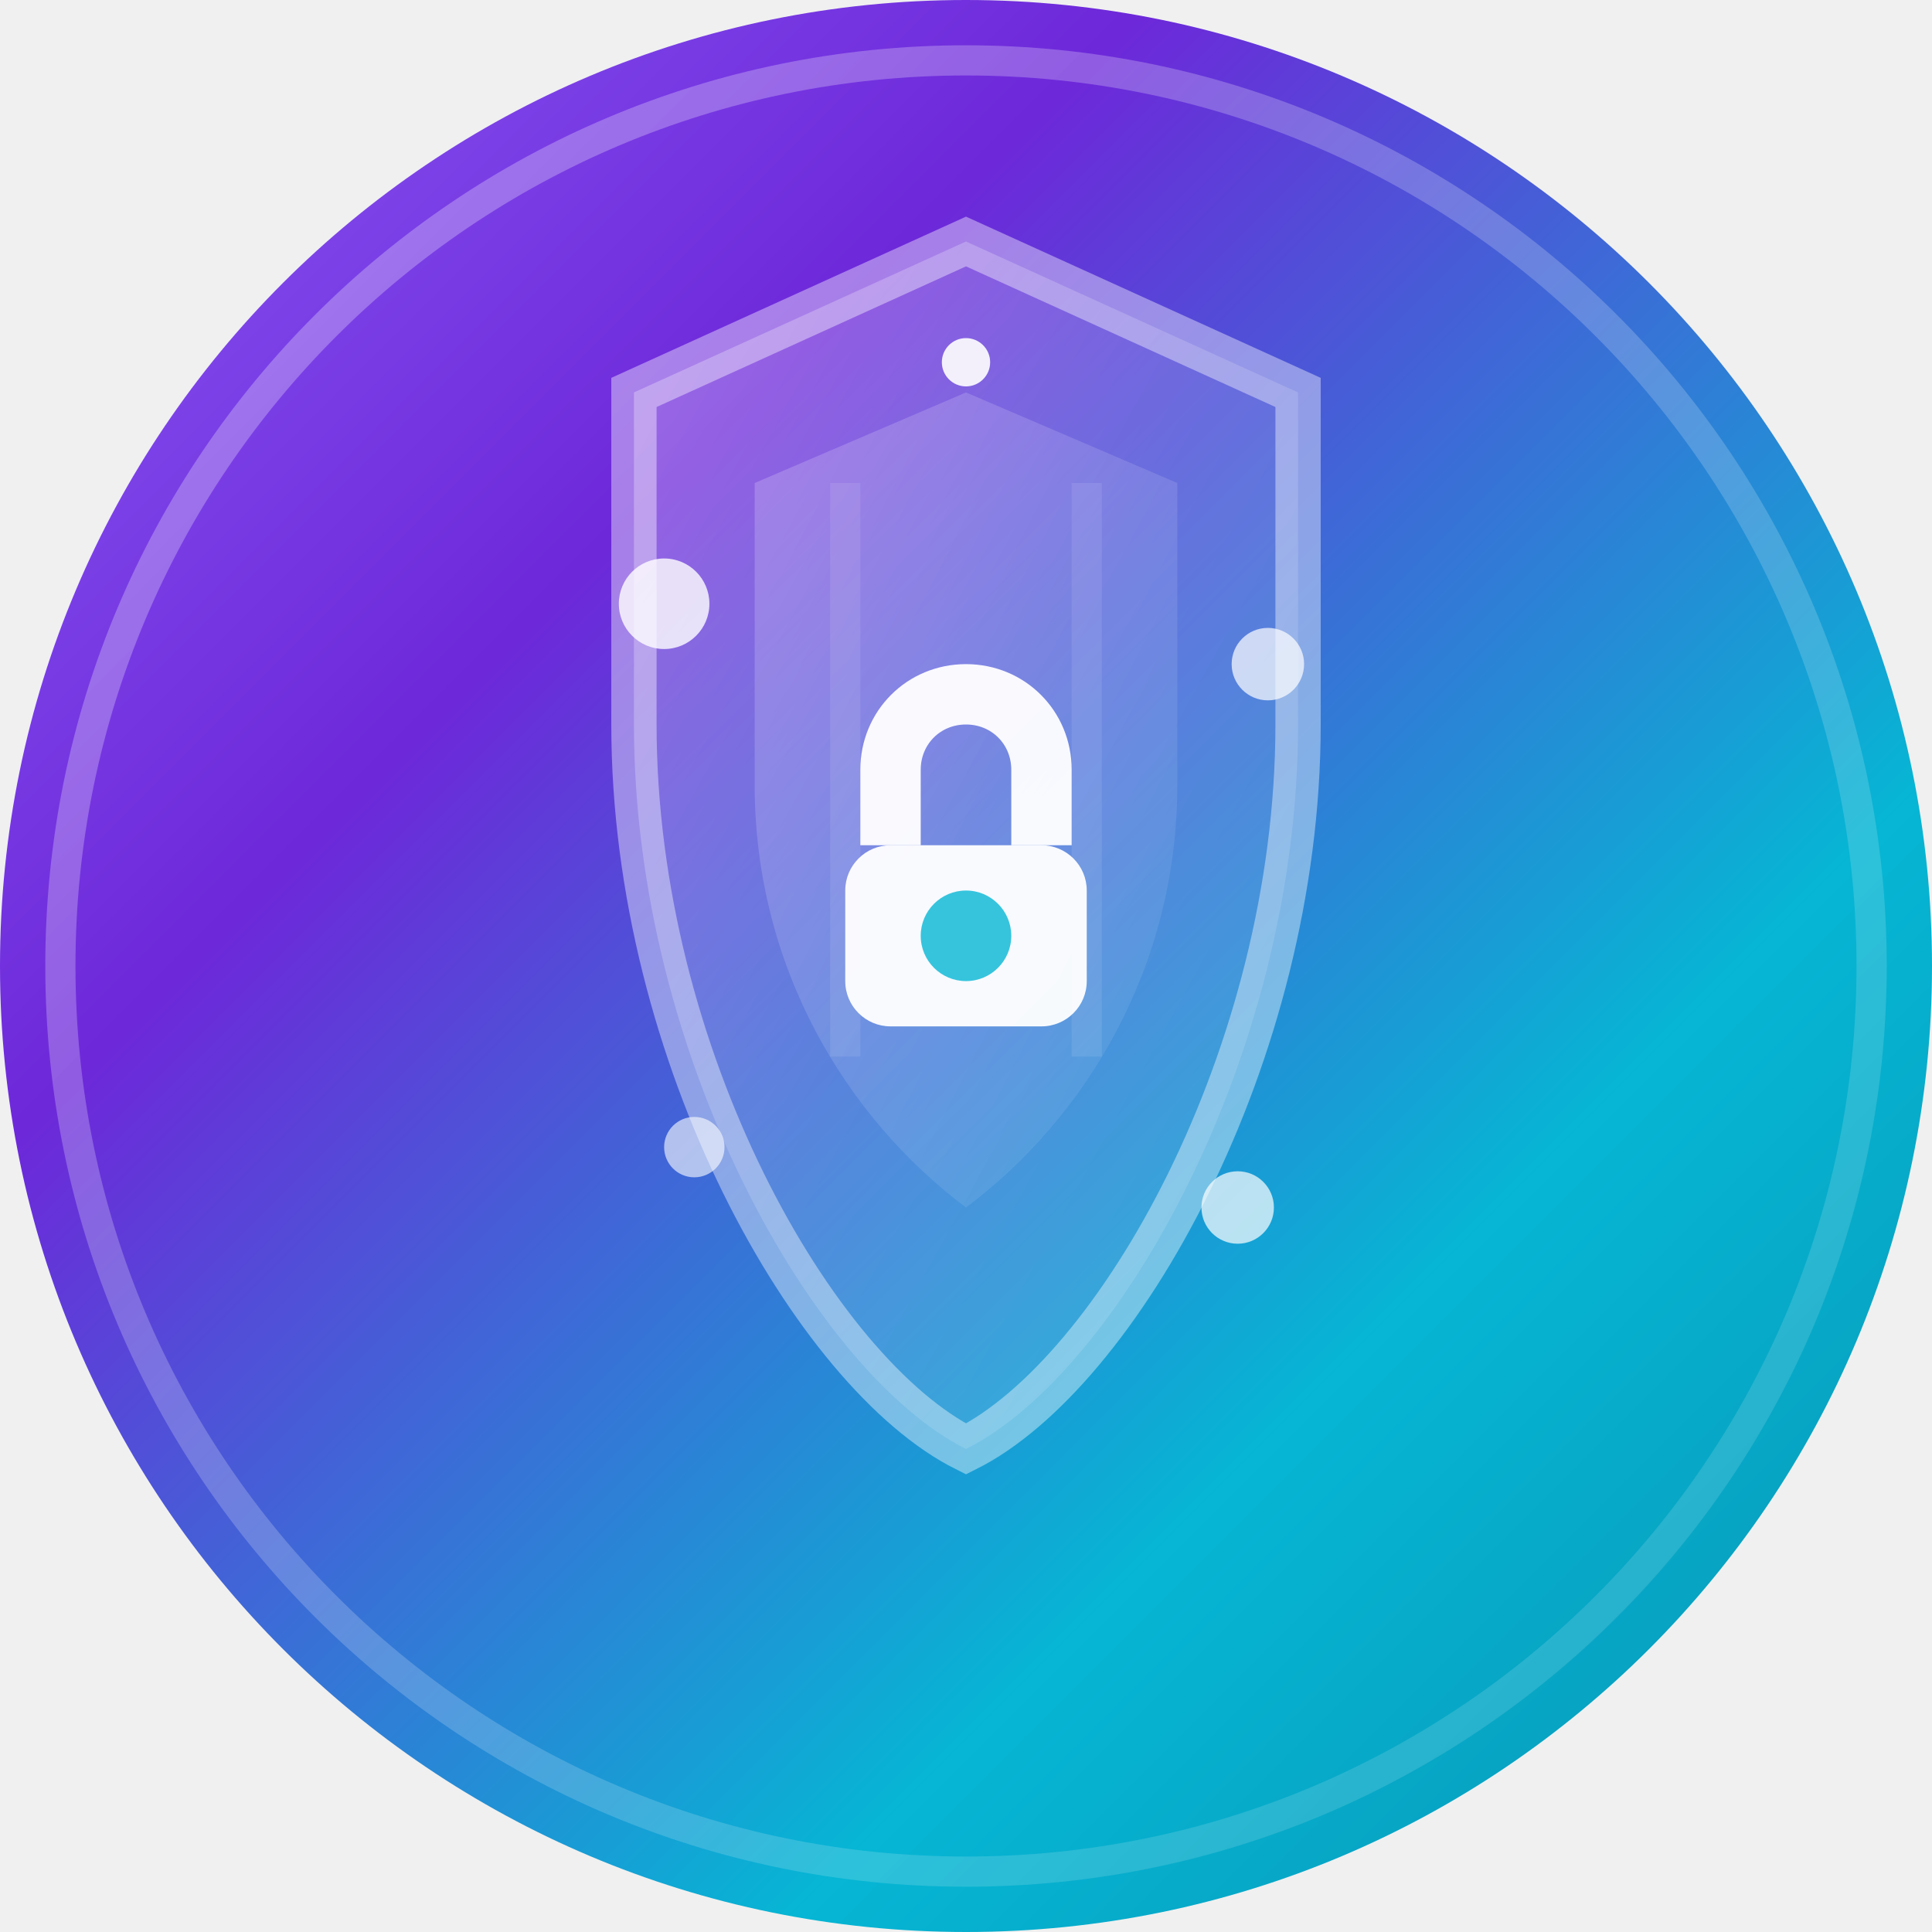
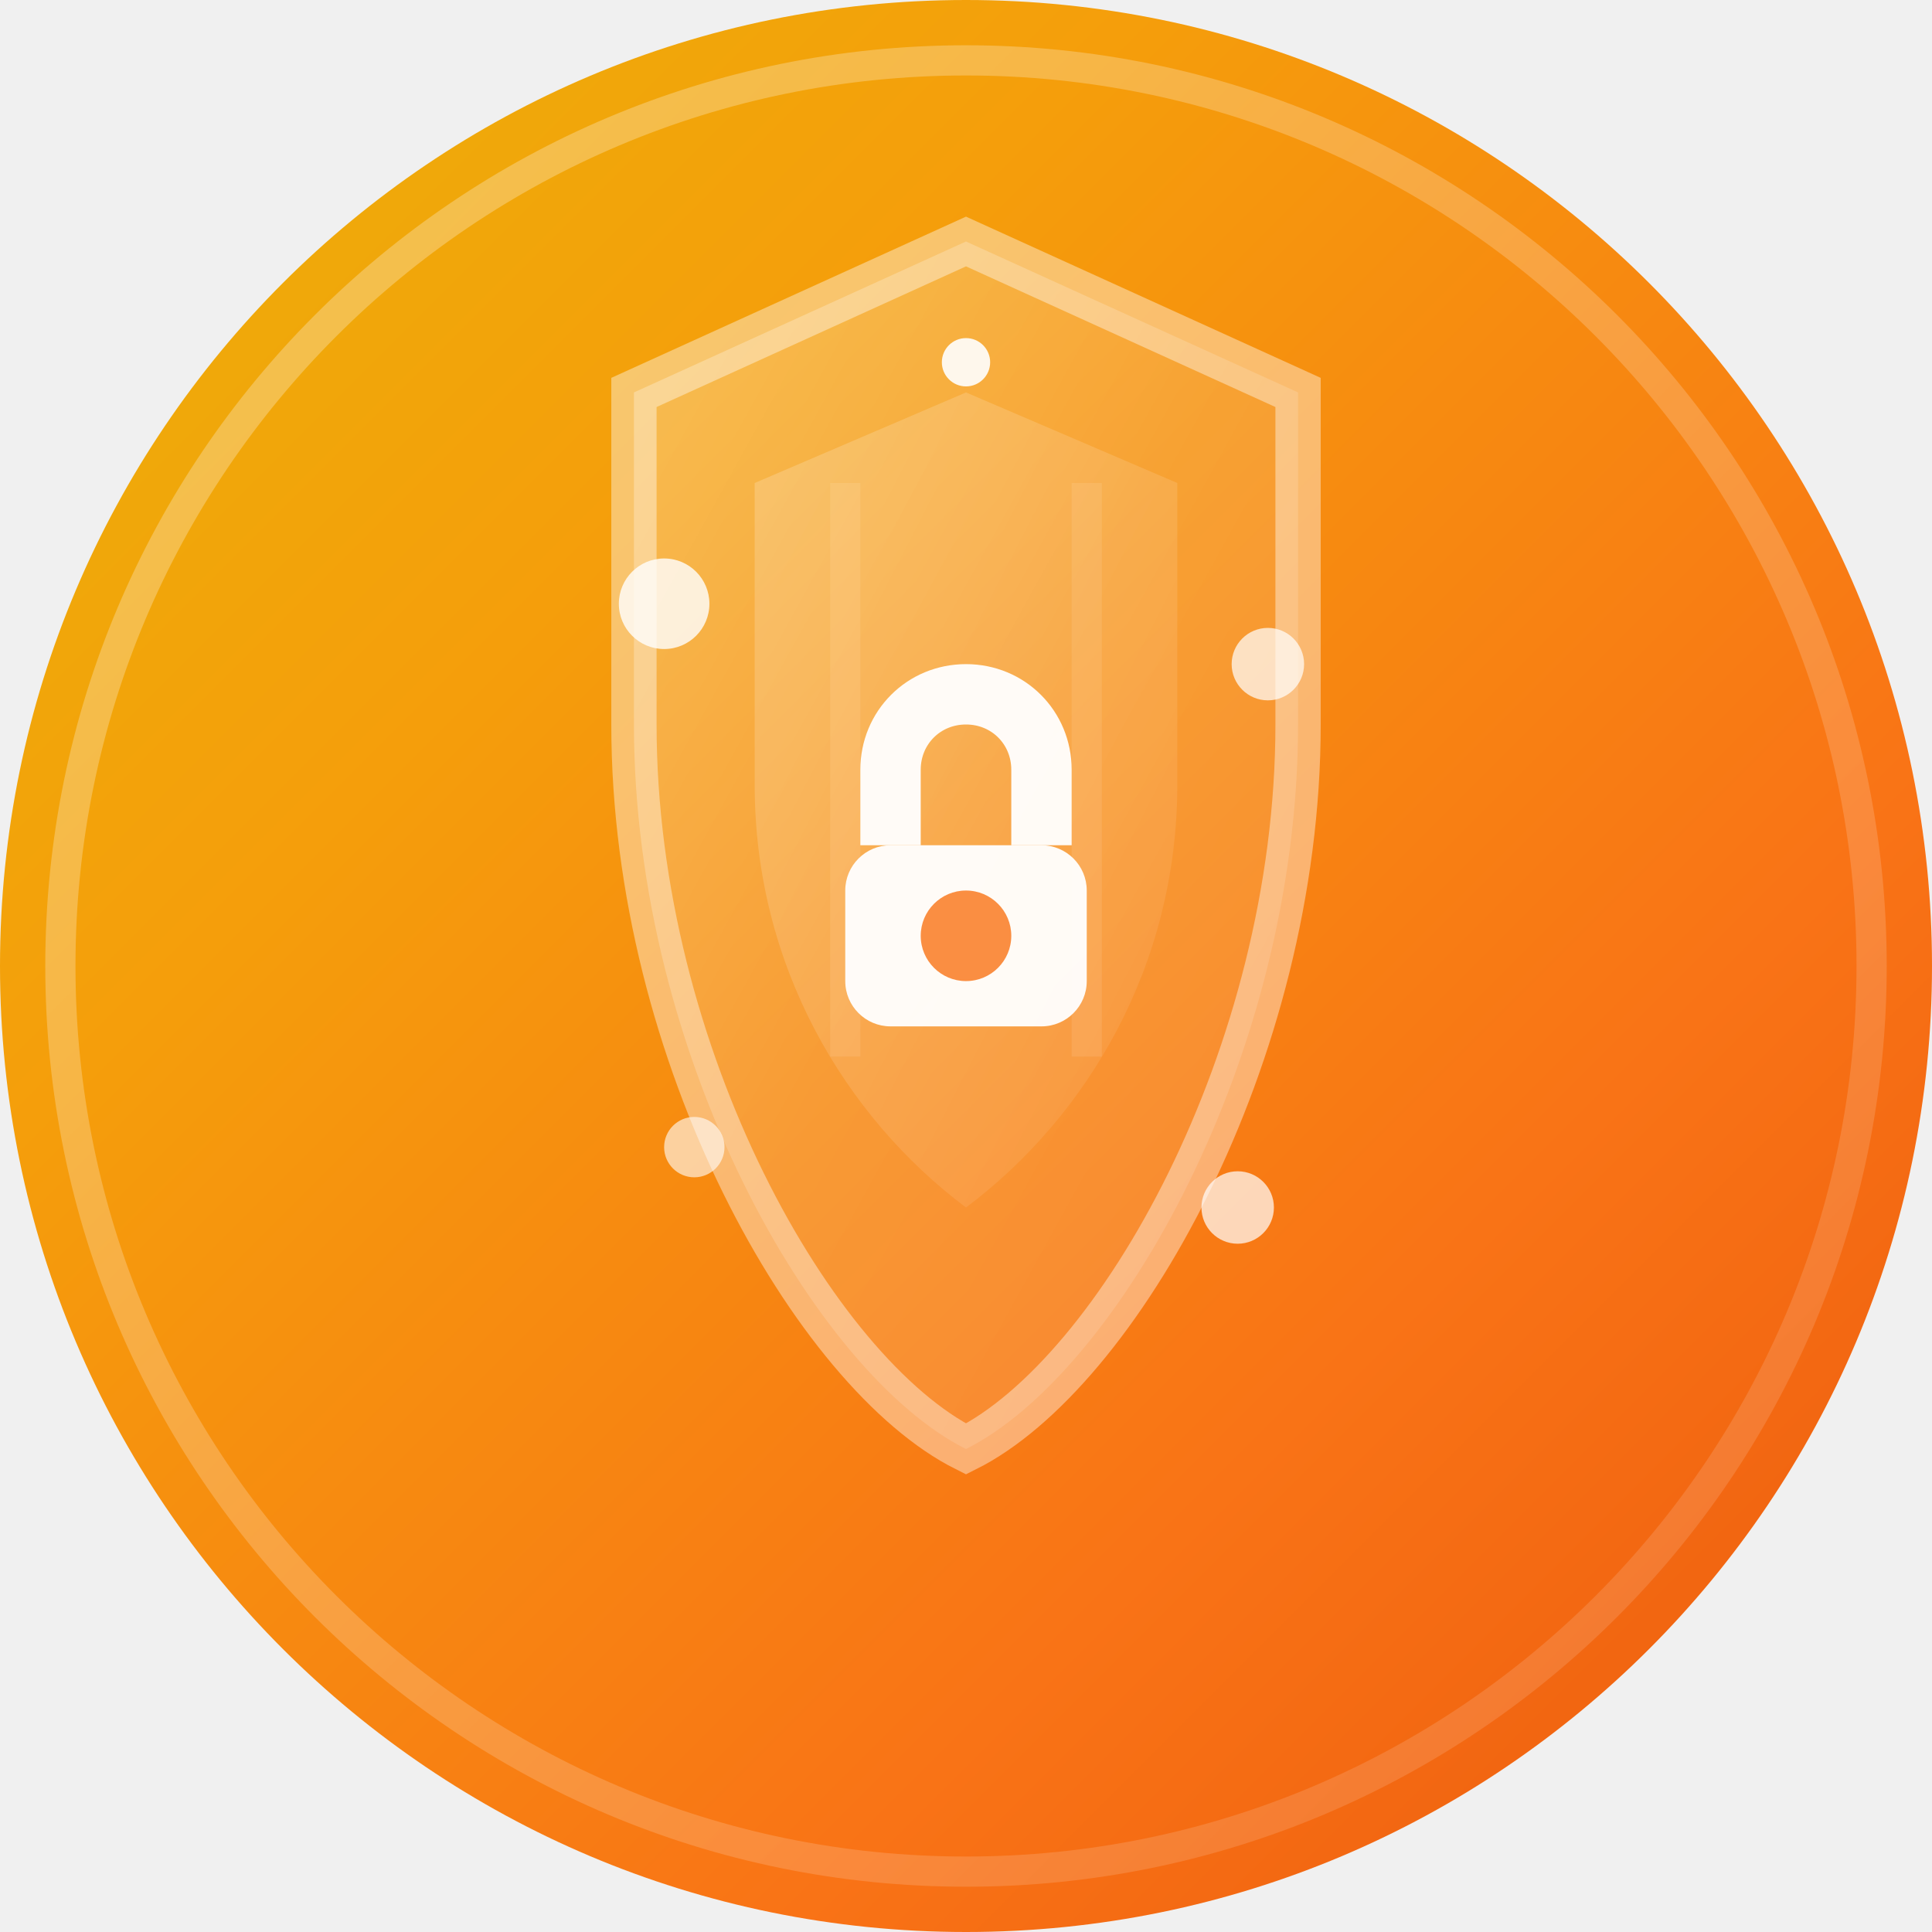
<svg xmlns="http://www.w3.org/2000/svg" width="64" height="64" viewBox="0 0 64 64" fill="none">
  <circle cx="32" cy="32" r="32" fill="url(#gradient1)" />
  <circle cx="32" cy="32" r="30" fill="none" stroke="url(#gradient4)" stroke-width="1" opacity="0.5" />
  <path d="M32 8L21 13V24C21 35 27 45.5 32 48C37 45.5 43 35 43 24V13L32 8Z" fill="url(#gradient2)" stroke="rgba(255,255,255,0.4)" stroke-width="1.5" />
  <path d="M32 13L25 16V26C25 32 28 37 32 40C36 37 39 32 39 26V16L32 13Z" fill="url(#gradient3)" />
  <rect x="28" y="28" width="8" height="6" rx="1.5" fill="white" opacity="0.95" />
  <path d="M29.5 28V25.5C29.5 24.1 30.6 23 32 23C33.4 23 34.5 24.1 34.5 25.5V28" stroke="white" stroke-width="2" fill="none" opacity="0.95" />
-   <circle cx="32" cy="31" r="1.5" fill="rgba(6, 182, 212, 0.8)" />
+   <circle cx="32" cy="31" r="1.5" fill="rgba(249, 115, 22, 0.8)" />
  <circle cx="22" cy="20" r="1.5" fill="white" opacity="0.8" />
  <circle cx="42" cy="22" r="1.2" fill="white" opacity="0.7" />
  <circle cx="23" cy="38" r="1" fill="white" opacity="0.6" />
  <circle cx="41" cy="40" r="1.2" fill="white" opacity="0.7" />
  <circle cx="32" cy="12" r="0.8" fill="white" opacity="0.9" />
  <path d="M28 16L28 35" stroke="rgba(255,255,255,0.15)" stroke-width="1" opacity="0.6" />
  <path d="M36 16L36 35" stroke="rgba(255,255,255,0.15)" stroke-width="1" opacity="0.6" />
  <defs>
    <linearGradient id="gradient1" x1="0%" y1="0%" x2="100%" y2="100%">
-       <stop offset="0%" stop-color="#8B5CF6" />
-       <stop offset="30%" stop-color="#6D28D9" />
-       <stop offset="70%" stop-color="#06B6D4" />
-       <stop offset="100%" stop-color="#0891B2" />
+       <stop offset="0%" stop-color="#EAB308" />
+       <stop offset="30%" stop-color="#F59E0B" />
+       <stop offset="70%" stop-color="#F97316" />
+       <stop offset="100%" stop-color="#EA580C" />
    </linearGradient>
    <linearGradient id="gradient2" x1="0%" y1="0%" x2="100%" y2="100%">
      <stop offset="0%" stop-color="rgba(255,255,255,0.3)" />
      <stop offset="50%" stop-color="rgba(255,255,255,0.15)" />
      <stop offset="100%" stop-color="rgba(255,255,255,0.1)" />
    </linearGradient>
    <linearGradient id="gradient3" x1="0%" y1="0%" x2="100%" y2="100%">
      <stop offset="0%" stop-color="rgba(255,255,255,0.2)" />
      <stop offset="100%" stop-color="rgba(255,255,255,0.05)" />
    </linearGradient>
    <linearGradient id="gradient4" x1="0%" y1="0%" x2="100%" y2="100%">
      <stop offset="0%" stop-color="rgba(255,255,255,0.6)" />
      <stop offset="100%" stop-color="rgba(255,255,255,0.2)" />
    </linearGradient>
  </defs>
</svg>
